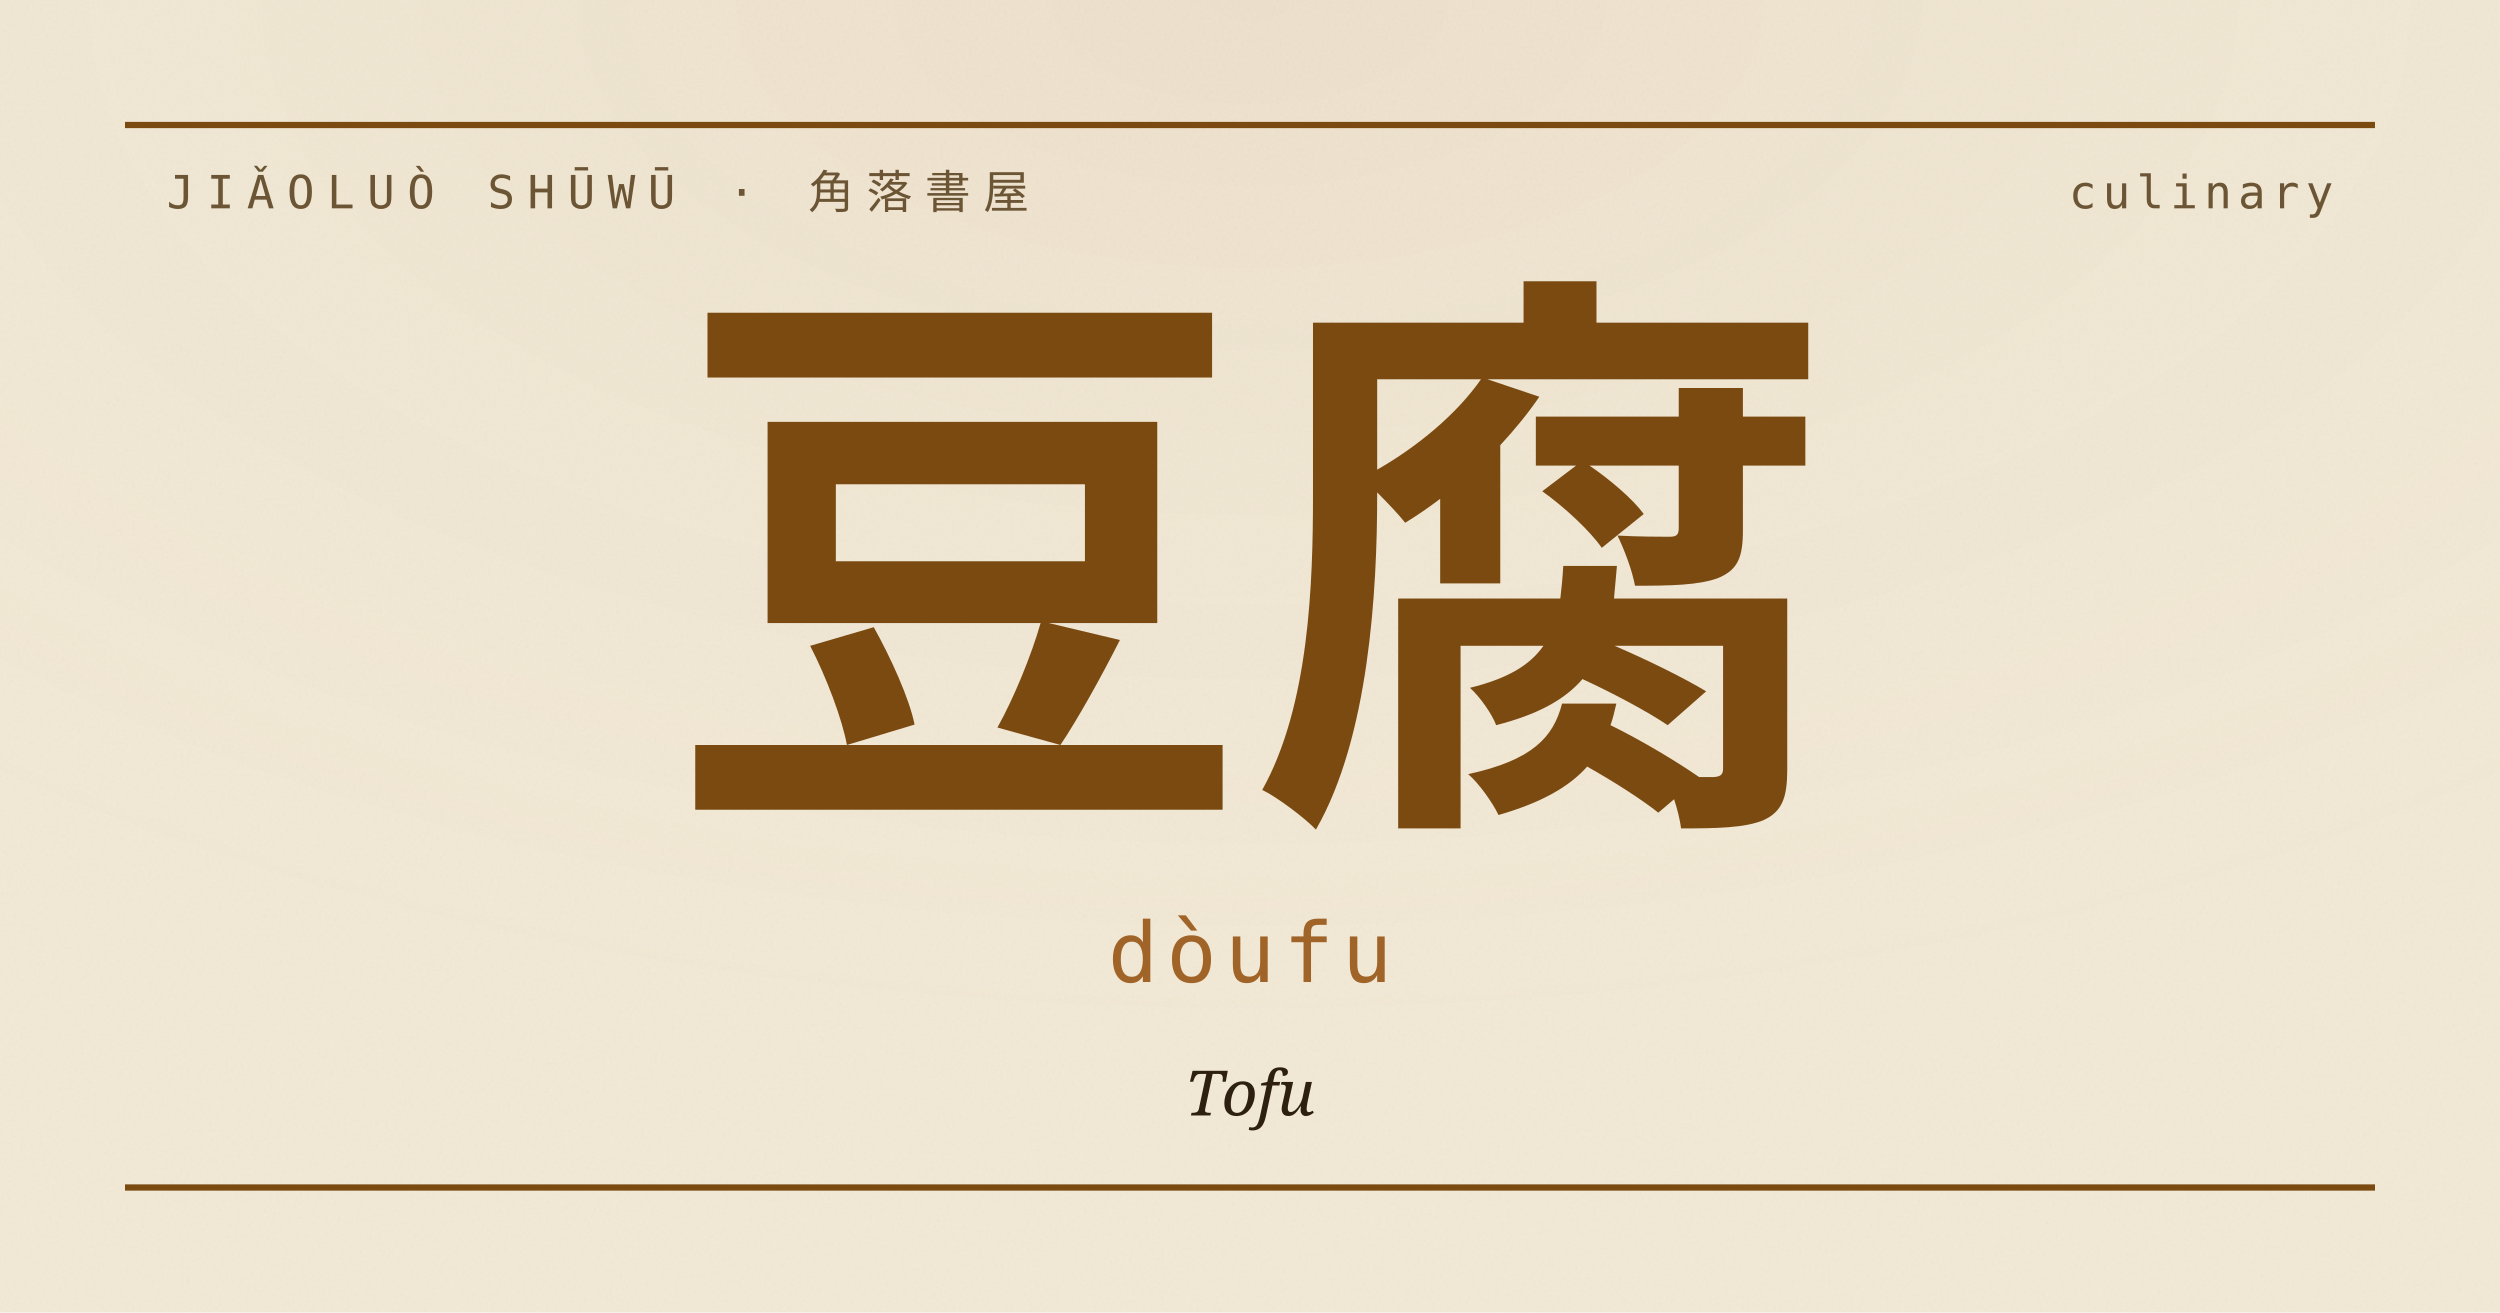
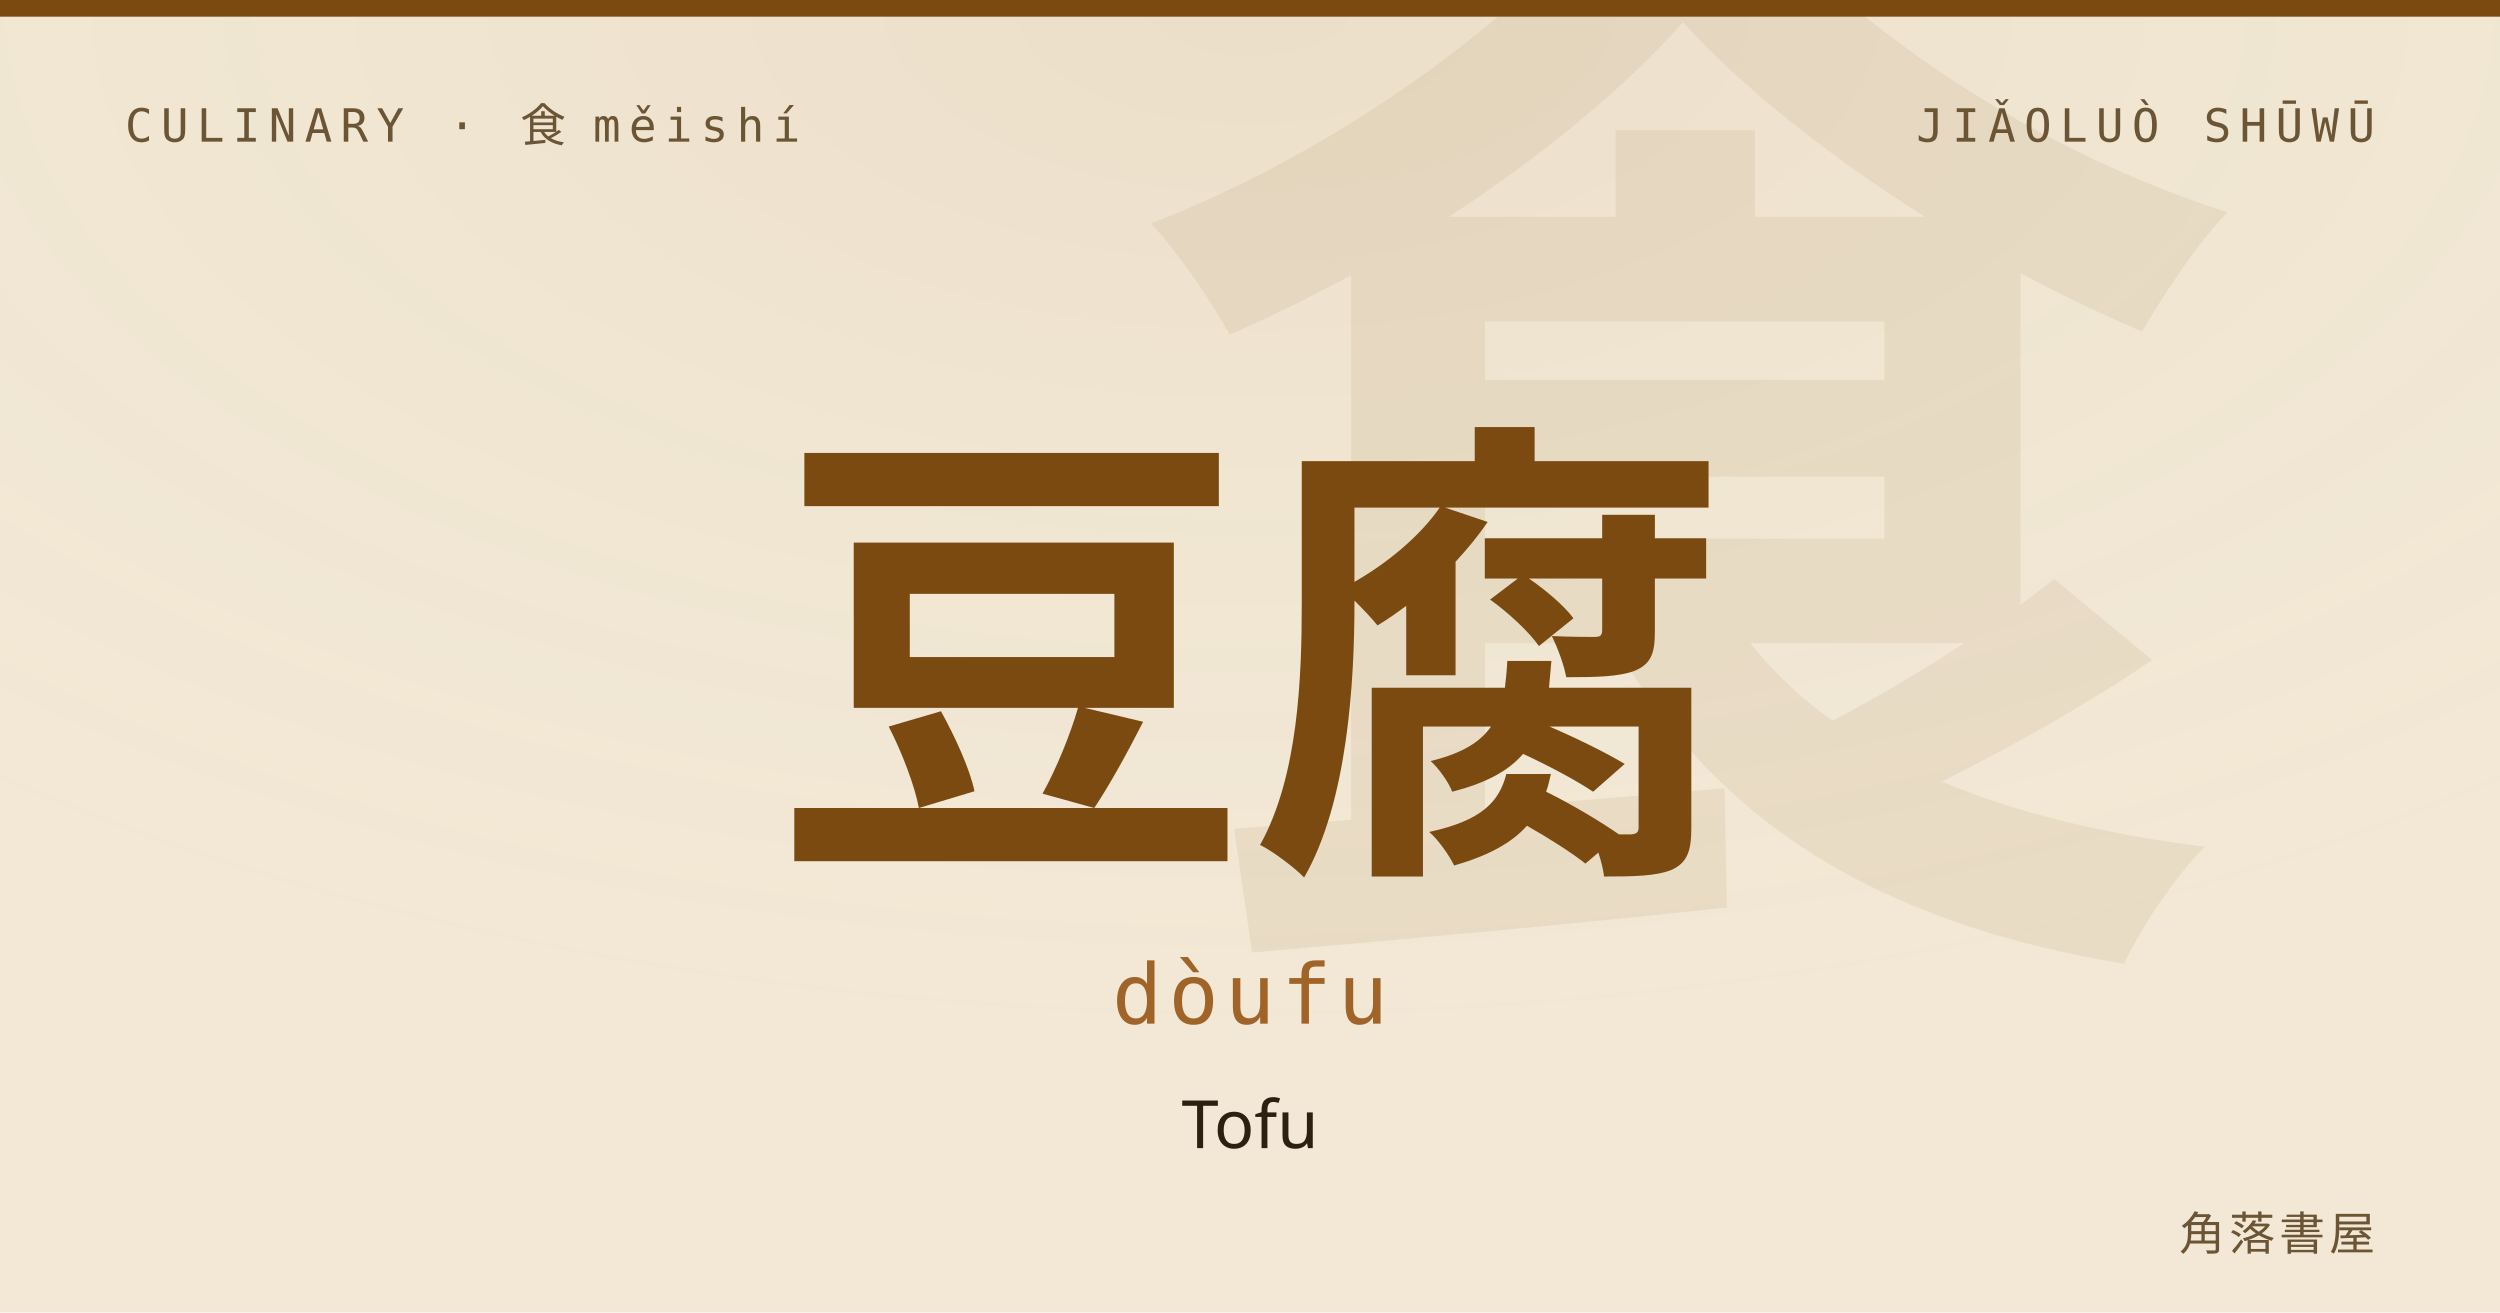
<svg xmlns="http://www.w3.org/2000/svg" viewBox="0 0 1200 630" width="1200" height="630">
  <defs>
-     <filter id="paper">
-       <feTurbulence type="fractalNoise" baseFrequency="0.65" numOctaves="5" stitchTiles="stitch" />
-       <feColorMatrix type="saturate" values="0" />
-     </filter>
    <radialGradient id="vignette" cx="50%" cy="0%" r="80%">
-       <stop offset="0%" stop-color="#7a4a10" stop-opacity="0.05" />
+       <stop offset="0%" stop-color="#7a4a10" stop-opacity="0.06" />
      <stop offset="100%" stop-color="#f2e8d5" stop-opacity="0" />
    </radialGradient>
  </defs>
  <rect width="1200" height="630" fill="#f2e8d5" />
  <rect width="1200" height="630" fill="url(#vignette)" />
-   <rect width="1200" height="630" filter="url(#paper)" opacity="0.06" />
-   <line x1="60" y1="60" x2="1140" y2="60" stroke="#7a4a10" stroke-width="3" />
-   <line x1="60" y1="570" x2="1140" y2="570" stroke="#7a4a10" stroke-width="3" />
-   <text x="80" y="100" font-family="Inconsolata, monospace" font-size="22" letter-spacing="6" fill="#6b5535" text-transform="uppercase">JIǍOLUÒ SHŪWŪ · 角落書屋</text>
-   <text x="1120" y="100" font-family="Inconsolata, monospace" font-size="22" letter-spacing="3" fill="#6b5535" text-anchor="end">culinary</text>
-   <text x="600" y="275" font-family="Noto Serif SC, serif" font-size="280" font-weight="700" fill="#7a4a10" text-anchor="middle" dominant-baseline="middle">豆腐</text>
-   <text x="600" y="460" font-family="Inconsolata, monospace" font-size="40" letter-spacing="4" fill="#a06428" text-anchor="middle" dominant-baseline="middle">dòufu</text>
-   <text x="600" y="525" font-family="EB Garamond, Georgia, serif" font-style="italic" font-size="30" fill="#2e2010" text-anchor="middle" dominant-baseline="middle">Tofu</text>
+   <rect x="0" y="0" width="1200" height="8" fill="#7a4a10" />
+   <text x="1080" y="225" font-family="Noto Serif SC" font-size="540" font-weight="700" fill="#7a4a10" opacity="0.08" text-anchor="end" dominant-baseline="middle">食</text>
+   <text x="60" y="68" font-family="Inconsolata" font-size="22" letter-spacing="4" fill="#6b5535">CULINARY · 食 měishí</text>
+   <text x="1140" y="68" font-family="Inconsolata" font-size="22" letter-spacing="4" fill="#6b5535" text-anchor="end">JIǍOLUÒ SHŪWŪ</text>
+   <text x="600" y="320" font-family="Noto Serif SC" font-size="230" font-weight="700" fill="#7a4a10" text-anchor="middle" dominant-baseline="middle">豆腐</text>
+   <text x="600" y="480" font-family="Inconsolata" font-size="40" letter-spacing="3" fill="#a06428" text-anchor="middle" dominant-baseline="middle">dòufu</text>
+   <text x="600" y="540" font-family="EB Garamond" font-size="32" fill="#2e2010" text-anchor="middle" dominant-baseline="middle">Tofu</text>
+   <text x="1140" y="600" font-family="Noto Serif SC" font-size="22" letter-spacing="2" fill="#6b5535" text-anchor="end">角落書屋</text>
</svg>
